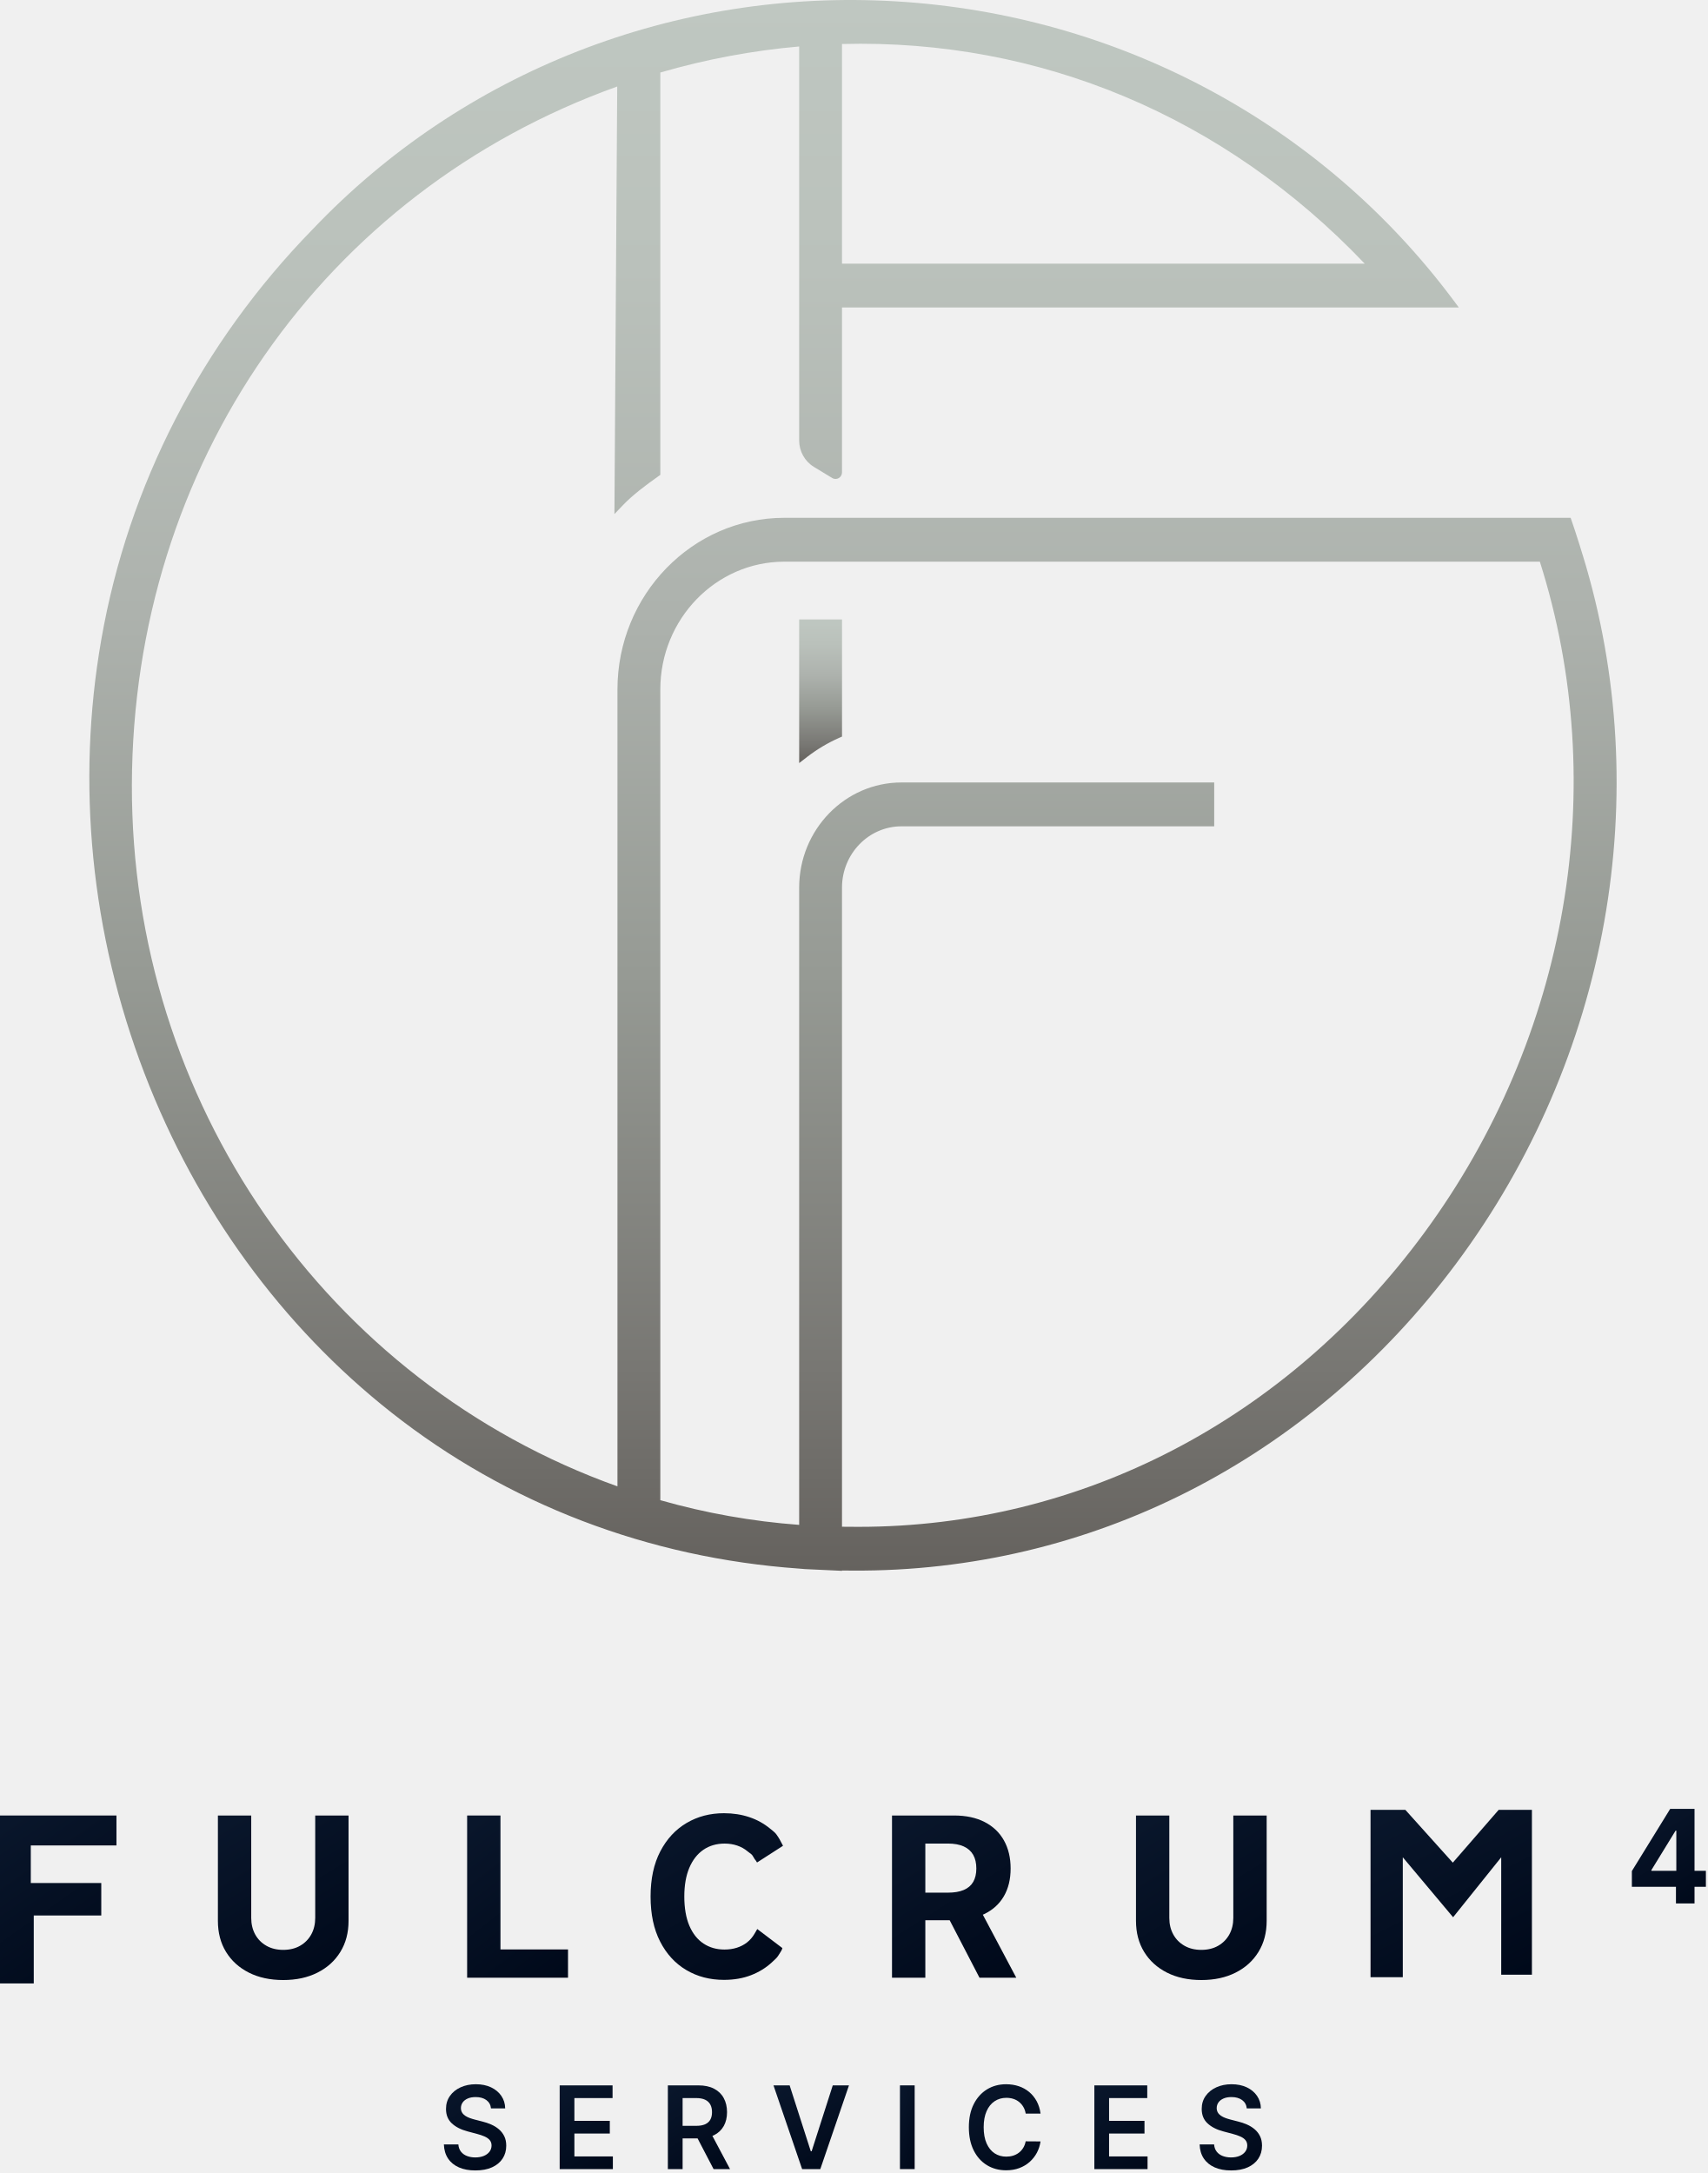
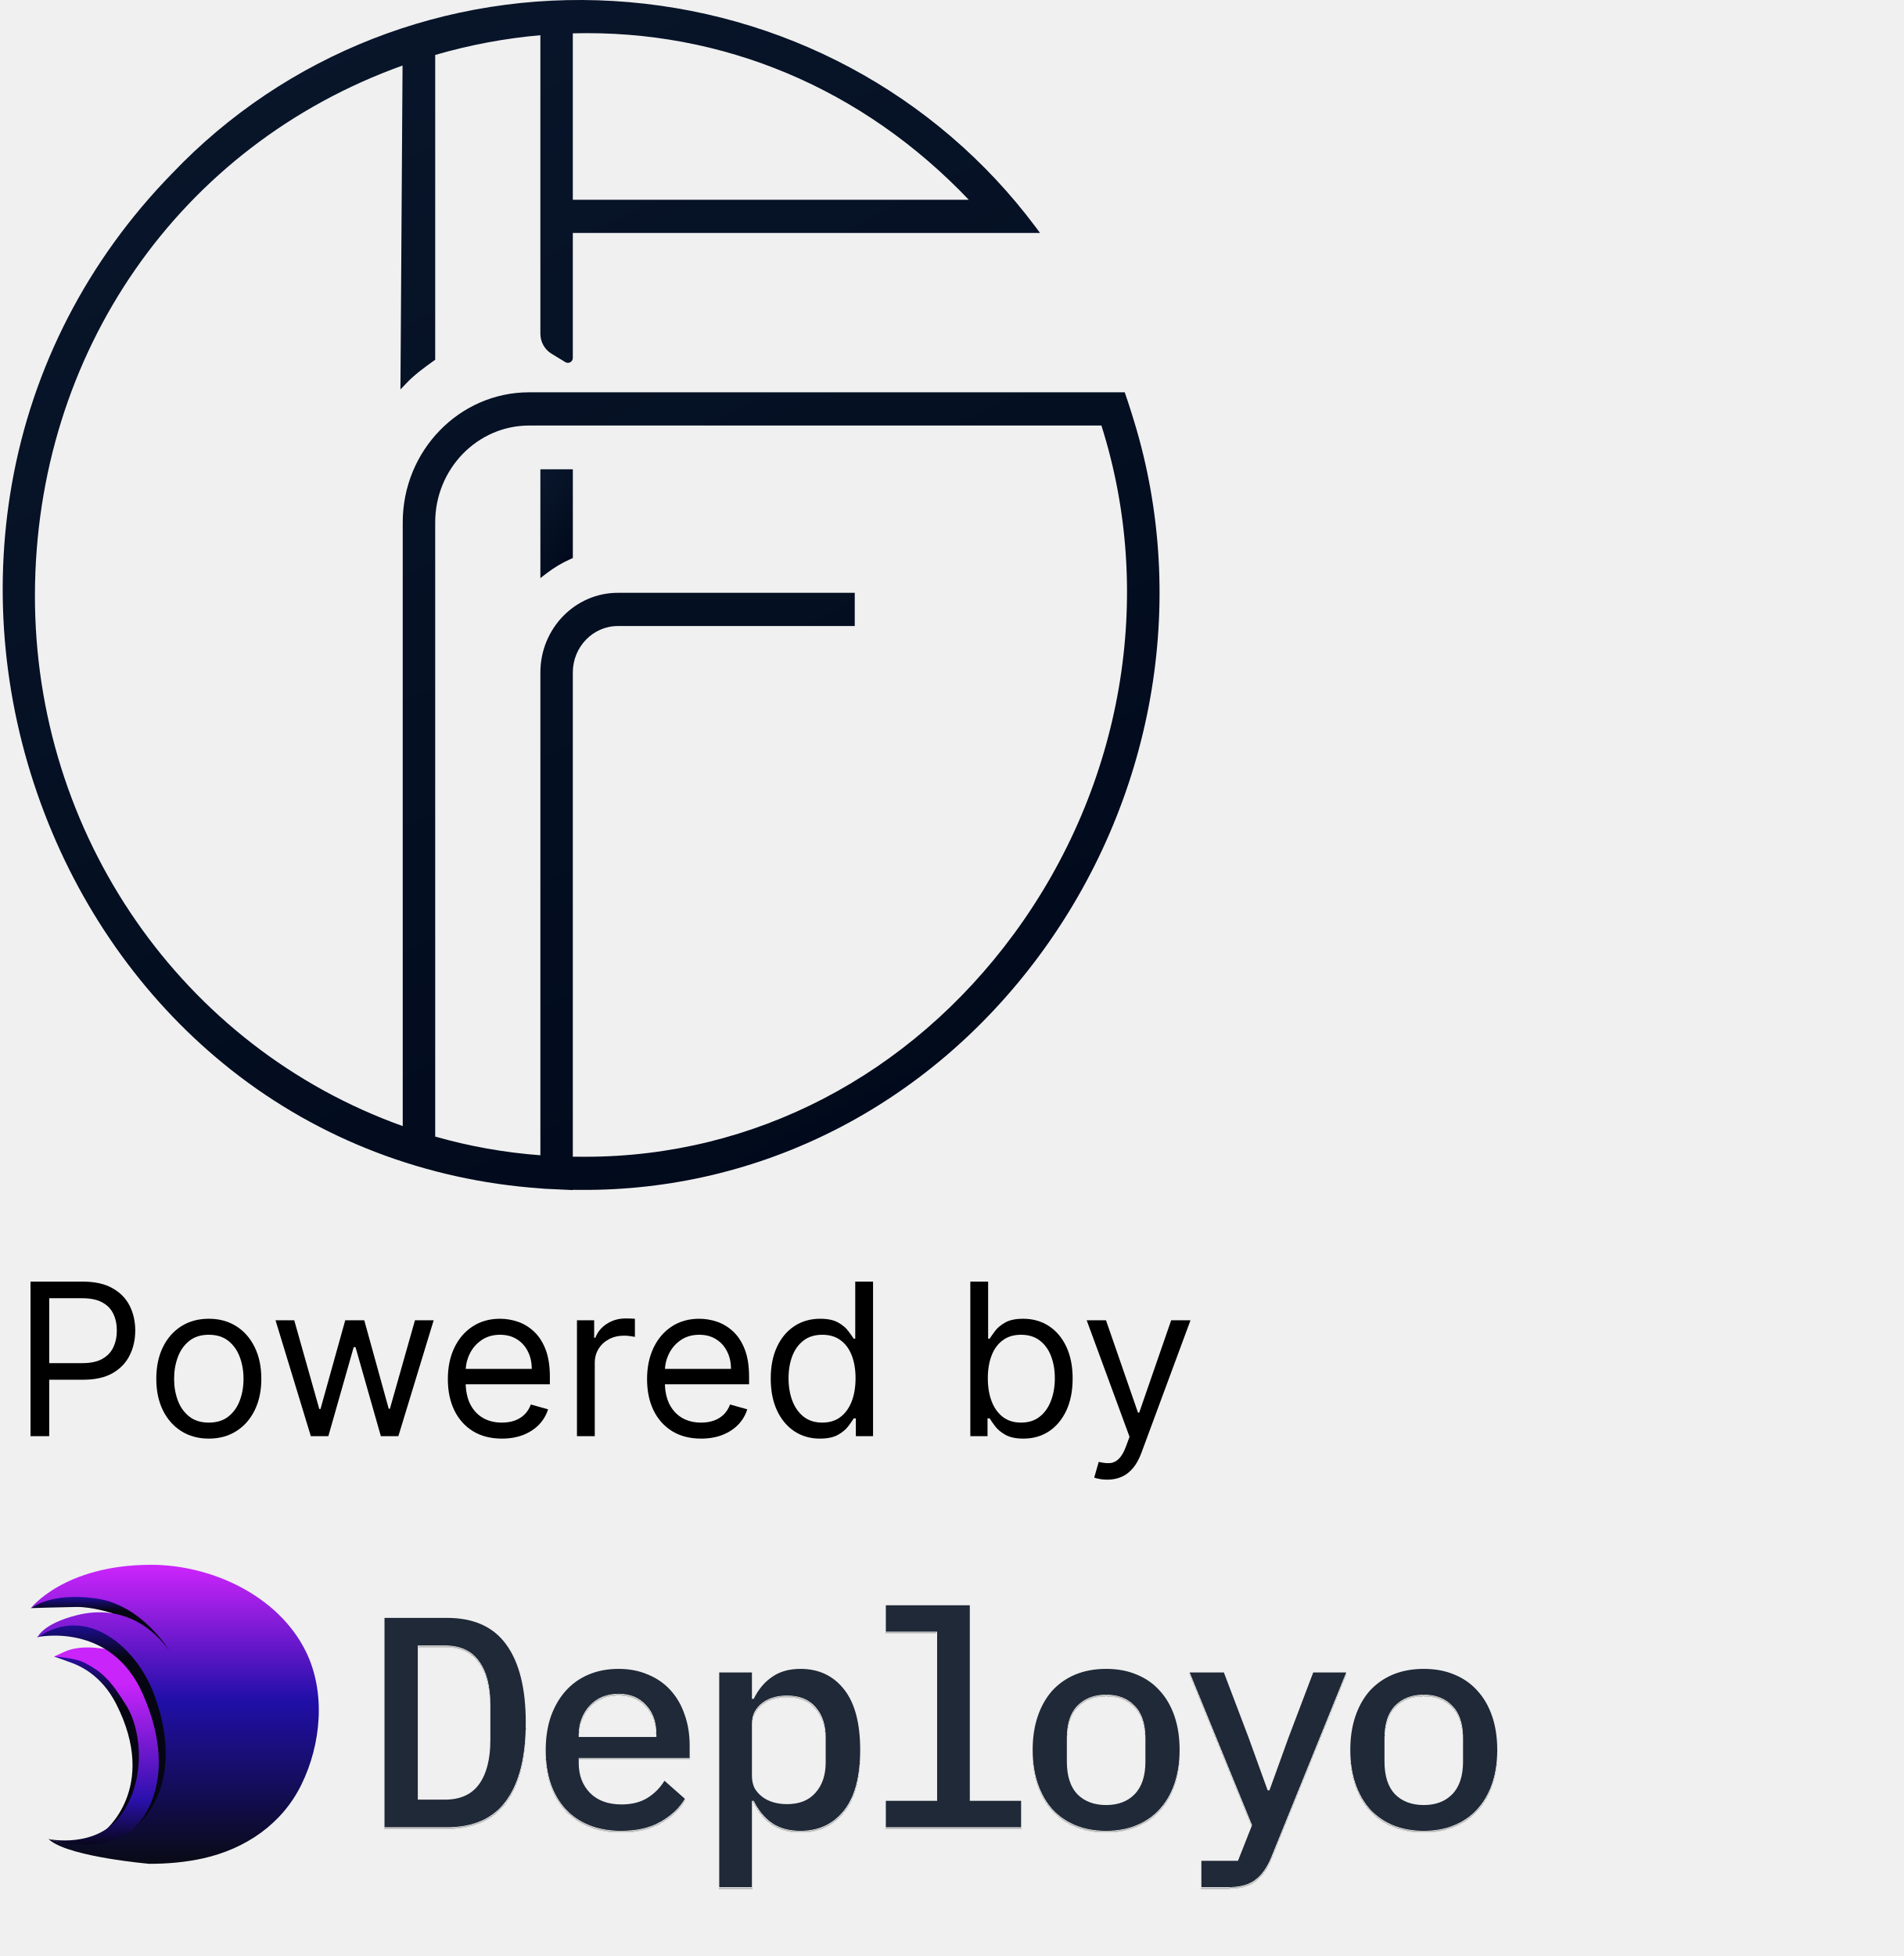
- <svg xmlns="http://www.w3.org/2000/svg" width="514" height="654" viewBox="0 0 514 654" fill="none">
-   <path d="M147.77 634.556C147.66 633.476 147.19 632.646 146.37 632.046C145.55 631.446 144.48 631.146 143.16 631.146C142.24 631.146 141.44 631.286 140.78 631.576C140.12 631.866 139.61 632.256 139.26 632.746C138.91 633.236 138.73 633.796 138.72 634.436C138.72 634.956 138.84 635.416 139.07 635.806C139.3 636.196 139.63 636.516 140.03 636.786C140.44 637.056 140.89 637.276 141.38 637.456C141.87 637.636 142.37 637.786 142.87 637.916L145.16 638.506C146.08 638.726 146.97 639.026 147.83 639.406C148.69 639.786 149.46 640.256 150.14 640.836C150.82 641.416 151.36 642.106 151.76 642.916C152.16 643.726 152.36 644.676 152.36 645.776C152.36 647.256 151.99 648.556 151.26 649.666C150.53 650.786 149.47 651.656 148.09 652.286C146.71 652.916 145.04 653.226 143.08 653.226C141.12 653.226 139.52 652.926 138.13 652.316C136.74 651.706 135.64 650.826 134.86 649.656C134.08 648.486 133.65 647.076 133.59 645.396H137.95C138.01 646.276 138.28 647.006 138.74 647.586C139.2 648.166 139.81 648.606 140.55 648.886C141.29 649.166 142.13 649.316 143.05 649.316C143.97 649.316 144.86 649.166 145.59 648.866C146.32 648.566 146.89 648.146 147.31 647.606C147.72 647.066 147.94 646.436 147.94 645.716C147.94 645.056 147.74 644.516 147.38 644.086C147.01 643.656 146.5 643.296 145.84 643.006C145.18 642.716 144.42 642.456 143.54 642.226L140.76 641.486C138.74 640.956 137.15 640.146 135.98 639.056C134.81 637.966 134.23 636.526 134.23 634.716C134.23 633.226 134.62 631.926 135.41 630.816C136.19 629.696 137.26 628.836 138.62 628.216C139.97 627.596 141.51 627.286 143.22 627.286C144.93 627.286 146.48 627.596 147.79 628.216C149.1 628.836 150.13 629.696 150.88 630.786C151.63 631.886 152.02 633.136 152.04 634.556H147.77Z" fill="url(#paint0_linear_2_60)" />
-   <path d="M168.44 652.826V627.626H184.36V631.456H172.87V638.296H183.53V642.126H172.87V649.006H184.45V652.836H168.43L168.44 652.826Z" fill="url(#paint1_linear_2_60)" />
-   <path d="M201 652.826V627.626H210.18C212.06 627.626 213.64 627.966 214.92 628.636C216.2 629.306 217.17 630.246 217.82 631.456C218.48 632.666 218.81 634.076 218.81 635.686C218.81 637.296 218.48 638.706 217.81 639.886C217.14 641.066 216.17 641.986 214.88 642.626C213.59 643.266 212 643.596 210.12 643.596H203.58V639.806H209.52C210.62 639.806 211.52 639.646 212.22 639.336C212.92 639.016 213.44 638.556 213.78 637.946C214.12 637.336 214.29 636.586 214.29 635.686C214.29 634.786 214.12 634.026 213.78 633.396C213.44 632.766 212.92 632.276 212.21 631.946C211.51 631.616 210.6 631.446 209.5 631.446H205.44V652.836H201.01L201 652.826ZM213.65 641.406L219.71 652.826H214.76L208.81 641.406H213.65Z" fill="url(#paint2_linear_2_60)" />
-   <path d="M237.65 627.626L244.02 647.466H244.27L250.63 627.626H255.51L246.88 652.826H241.41L232.79 627.626H237.65Z" fill="url(#paint3_linear_2_60)" />
-   <path d="M275.28 627.626V652.826H270.85V627.626H275.28Z" fill="url(#paint4_linear_2_60)" />
-   <path d="M313.17 636.126H308.7C308.57 635.376 308.34 634.696 307.99 634.116C307.65 633.526 307.22 633.036 306.71 632.616C306.2 632.206 305.62 631.896 304.97 631.686C304.32 631.476 303.62 631.376 302.87 631.376C301.54 631.376 300.36 631.716 299.33 632.406C298.3 633.086 297.5 634.096 296.92 635.406C296.34 636.726 296.05 638.326 296.05 640.226C296.05 642.126 296.34 643.776 296.93 645.096C297.52 646.416 298.32 647.406 299.34 648.076C300.36 648.746 301.54 649.076 302.86 649.076C303.59 649.076 304.28 648.976 304.92 648.776C305.56 648.576 306.14 648.276 306.65 647.886C307.16 647.496 307.6 647.006 307.95 646.436C308.3 645.866 308.55 645.206 308.69 644.466L313.16 644.496C312.99 645.696 312.63 646.816 312.08 647.866C311.53 648.916 310.8 649.836 309.91 650.646C309.02 651.446 307.97 652.066 306.78 652.516C305.59 652.966 304.26 653.186 302.8 653.186C300.65 653.186 298.73 652.676 297.04 651.646C295.35 650.616 294.02 649.136 293.05 647.206C292.08 645.266 291.59 642.946 291.59 640.236C291.59 637.526 292.08 635.196 293.06 633.266C294.04 631.336 295.38 629.856 297.06 628.826C298.75 627.796 300.66 627.286 302.8 627.286C304.16 627.286 305.43 627.486 306.6 627.876C307.77 628.266 308.81 628.846 309.73 629.606C310.65 630.366 311.4 631.296 312 632.386C312.59 633.486 312.98 634.726 313.17 636.136V636.126Z" fill="url(#paint5_linear_2_60)" />
-   <path d="M329.36 652.826V627.626H345.28V631.456H333.79V638.296H344.45V642.126H333.79V649.006H345.37V652.836H329.35L329.36 652.826Z" fill="url(#paint6_linear_2_60)" />
-   <path d="M375.23 634.556C375.12 633.476 374.65 632.646 373.83 632.046C373 631.446 371.94 631.146 370.62 631.146C369.7 631.146 368.9 631.286 368.24 631.576C367.58 631.866 367.07 632.256 366.72 632.746C366.37 633.236 366.19 633.796 366.18 634.436C366.18 634.956 366.3 635.416 366.53 635.806C366.76 636.196 367.09 636.516 367.49 636.786C367.9 637.056 368.35 637.276 368.84 637.456C369.33 637.636 369.83 637.786 370.33 637.916L372.62 638.506C373.54 638.726 374.43 639.026 375.29 639.406C376.15 639.786 376.92 640.256 377.6 640.836C378.28 641.406 378.82 642.106 379.22 642.916C379.62 643.726 379.82 644.676 379.82 645.776C379.82 647.256 379.45 648.556 378.72 649.666C377.99 650.786 376.93 651.656 375.55 652.286C374.17 652.916 372.5 653.226 370.54 653.226C368.58 653.226 366.98 652.926 365.59 652.316C364.2 651.706 363.1 650.826 362.31 649.656C361.52 648.486 361.1 647.076 361.04 645.396H365.4C365.46 646.276 365.73 647.006 366.19 647.586C366.65 648.166 367.26 648.606 368 648.886C368.74 649.166 369.58 649.316 370.5 649.316C371.42 649.316 372.31 649.166 373.04 648.866C373.77 648.566 374.34 648.146 374.75 647.606C375.17 647.066 375.38 646.436 375.38 645.716C375.38 645.056 375.18 644.516 374.82 644.086C374.46 643.656 373.94 643.296 373.28 643.006C372.62 642.716 371.86 642.456 370.98 642.226L368.19 641.486C366.17 640.956 364.58 640.146 363.42 639.056C362.25 637.966 361.67 636.526 361.67 634.716C361.67 633.226 362.06 631.926 362.85 630.816C363.64 629.696 364.7 628.836 366.06 628.216C367.42 627.596 368.95 627.286 370.66 627.286C372.37 627.286 373.92 627.596 375.23 628.216C376.54 628.836 377.57 629.696 378.32 630.786C379.07 631.886 379.46 633.136 379.48 634.556H375.21H375.23Z" fill="url(#paint7_linear_2_60)" />
-   <path d="M476.35 167.106L476.14 166.446C475.9 165.626 475.64 164.816 475.39 163.996L475.25 163.556C474.9 162.456 474.55 161.356 474.19 160.266L474.02 159.736C473.7 158.776 473.38 157.816 473.05 156.856L472.7 155.846H236.05C208.36 155.846 185.83 179.026 185.83 207.516V447.346C98.12 415.996 39.48 331.426 39.69 236.216C39.96 140.026 97.23 57.766 185.76 26.036L184.92 154.716L187.53 151.986C190.46 148.916 194.51 145.916 198.09 143.376L198.73 142.926V21.826C212.4 17.856 226.44 15.216 240.52 13.986V132.566C240.52 135.806 242.2 138.846 244.92 140.496L250.49 143.886C251.09 144.236 251.84 144.236 252.44 143.886C253.04 143.536 253.41 142.886 253.41 142.186V92.536H439.05L437.26 90.136C397.57 37.066 336.46 4.366 269.61 0.406C203.28 -3.544 139.3 21.486 94.09 69.016C60.65 103.266 38.66 145.916 30.51 192.366C22.87 235.846 27.36 281.056 43.5 323.116C59.14 363.866 84.83 399.136 117.8 425.126C152.73 452.666 195.13 468.886 240.52 472.096L242.32 472.246L253.41 472.766V472.666C254.45 472.676 255.49 472.696 256.53 472.696C327.92 473.156 394.2 439.476 438.3 380.226C484.18 318.586 498.41 238.916 476.35 167.096V167.106ZM253.41 13.246C312.91 11.666 368.58 35.076 410.73 79.356H253.41V13.246ZM428.67 371.006C387.27 427.336 325.32 459.526 258.45 459.526C257.82 459.526 257.17 459.526 256.53 459.516H256.51C255.48 459.516 254.44 459.516 253.41 459.496V267.156C253.41 256.976 261.44 248.696 271.3 248.696H365.43V235.496H271.3C254.33 235.496 240.52 249.696 240.52 267.156V458.936C226.36 457.886 212.31 455.386 198.73 451.506V207.516C198.73 186.306 215.47 169.046 236.05 169.046H463.44C484.92 236.706 471.95 312.116 428.67 371.006Z" fill="url(#paint8_linear_2_60)" />
-   <path d="M253.42 186.426V221.686L252.53 222.076C249.13 223.586 245.9 225.506 242.93 227.796L240.52 229.656V186.426H253.42Z" fill="url(#paint9_linear_2_60)" />
-   <path d="M94.87 546.406H104.9V578.116C104.9 581.676 104.08 584.786 102.43 587.466C100.79 590.136 98.49 592.216 95.54 593.696C92.59 595.186 89.16 595.926 85.24 595.926C81.32 595.926 77.86 595.186 74.91 593.696C71.96 592.206 69.67 590.136 68.03 587.466C66.39 584.796 65.58 581.676 65.58 578.116V546.406H75.61V577.236C75.61 579.096 76.01 580.746 76.8 582.196C77.59 583.646 78.72 584.776 80.17 585.606C81.62 586.436 83.31 586.846 85.24 586.846C87.17 586.846 88.88 586.436 90.32 585.606C91.76 584.776 92.88 583.646 93.68 582.196C94.47 580.746 94.87 579.096 94.87 577.236V546.406Z" fill="url(#paint10_linear_2_60)" />
-   <path d="M140.59 595.226V546.406H150.62V586.716H170.95V595.226H140.59Z" fill="url(#paint11_linear_2_60)" />
-   <path d="M235.63 555.536L227.84 560.546C227.25 559.526 227.36 560.016 226.79 558.956C226.22 557.896 225.86 557.926 224.97 557.176C224.08 556.426 223.05 555.856 221.88 555.456C220.71 555.056 219.45 554.856 218.1 554.856C215.65 554.856 213.51 555.476 211.69 556.726C209.87 557.976 208.46 559.786 207.45 562.166C206.45 564.546 205.95 567.426 205.95 570.806C205.95 574.186 206.46 577.216 207.47 579.576C208.48 581.936 209.9 583.736 211.72 584.936C213.54 586.146 215.65 586.746 218.04 586.746C219.38 586.746 220.63 586.566 221.78 586.196C222.93 585.826 223.95 585.296 224.85 584.586C225.75 583.876 226.49 583.016 227.08 581.996C227.67 580.976 227.22 581.776 227.91 580.576L235.47 586.306C235.32 586.926 234.92 587.486 234.92 587.486C233.76 589.326 234.06 588.966 232.31 590.596C230.56 592.226 228.47 593.516 226.06 594.456C223.65 595.396 220.92 595.876 217.88 595.876C213.65 595.876 209.87 594.886 206.55 592.916C203.22 590.946 200.6 588.096 198.68 584.356C196.76 580.626 195.8 576.096 195.8 570.796C195.8 565.496 196.77 560.946 198.72 557.206C200.67 553.466 203.3 550.626 206.64 548.656C209.98 546.686 213.72 545.716 217.89 545.716C220.64 545.716 223.19 546.116 225.54 546.906C227.89 547.696 229.97 548.866 231.8 550.376C233.04 551.396 233.38 551.566 234.12 552.756C234.61 553.546 234.44 553.156 235.66 555.516L235.63 555.536Z" fill="url(#paint12_linear_2_60)" />
-   <path d="M268.46 595.226V546.406H287.17C290.75 546.406 293.81 547.066 296.35 548.376C298.89 549.686 300.83 551.536 302.16 553.926C303.49 556.316 304.16 559.126 304.16 562.356C304.16 565.586 303.48 568.386 302.12 570.716C300.76 573.046 298.8 574.826 296.23 576.066C293.66 577.306 290.55 577.926 286.91 577.926H274.38V569.626H285.29C287.2 569.626 288.79 569.356 290.06 568.816C291.33 568.276 292.27 567.466 292.9 566.386C293.52 565.306 293.84 563.966 293.84 562.356C293.84 560.746 293.53 559.366 292.9 558.256C292.27 557.146 291.32 556.296 290.05 555.716C288.78 555.136 287.17 554.846 285.25 554.846H278.49V595.226H268.46ZM294.07 573.006L305.86 595.226H294.79L283.26 573.006H294.07Z" fill="url(#paint13_linear_2_60)" />
-   <path d="M371.19 546.406H381.22V578.116C381.22 581.676 380.4 584.786 378.75 587.466C377.11 590.136 374.81 592.216 371.86 593.696C368.91 595.186 365.48 595.926 361.56 595.926C357.64 595.926 354.18 595.186 351.23 593.696C348.28 592.206 345.99 590.136 344.35 587.466C342.71 584.796 341.89 581.676 341.89 578.116V546.406H351.92V577.236C351.92 579.096 352.32 580.746 353.11 582.196C353.9 583.646 355.03 584.776 356.48 585.606C357.93 586.436 359.62 586.846 361.55 586.846C363.48 586.846 365.19 586.436 366.63 585.606C368.07 584.776 369.19 583.646 369.99 582.196C370.78 580.746 371.18 579.096 371.18 577.236V546.406H371.19Z" fill="url(#paint14_linear_2_60)" />
-   <path d="M491.13 567.866V563.126L502.67 544.406H506.64V550.966H504.29L497.01 562.826V563.046H513.41V567.866H491.12H491.13ZM504.4 572.876V566.426L504.51 564.326V544.406H509.99V572.866H504.4V572.876Z" fill="url(#paint15_linear_2_60)" />
-   <path d="M422.19 595.076V558.976L437.33 577.026L451.81 558.976V594.316H461.05V544.696H451.05L437.24 560.596L422.95 544.696H412.48V595.076H422.19Z" fill="url(#paint16_linear_2_60)" />
-   <path d="M10.16 596.946V576.496H30.48V566.726H9.27V555.416H35.05V546.406H0V596.946H10.16Z" fill="url(#paint17_linear_2_60)" />
+ <svg xmlns="http://www.w3.org/2000/svg" width="624" height="641" viewBox="0 0 624 641" fill="none">
+   <path d="M371.663 137.851L371.49 137.307C371.292 136.63 371.078 135.962 370.871 135.286L370.756 134.923C370.467 134.015 370.179 133.108 369.882 132.209L369.741 131.771C369.477 130.979 369.213 130.188 368.941 129.396L368.652 128.562H173.432C150.59 128.562 132.004 147.684 132.004 171.187V369.03C59.649 343.169 11.275 273.404 11.448 194.862C11.671 115.512 58.915 47.653 131.946 21.478L131.253 127.63L133.406 125.378C135.823 122.846 139.164 120.371 142.118 118.276L142.646 117.904V18.005C153.922 14.73 165.505 12.552 177.12 11.537V109.358C177.12 112.031 178.505 114.539 180.749 115.9L185.344 118.696C185.839 118.985 186.458 118.985 186.953 118.696C187.448 118.408 187.753 117.871 187.753 117.294V76.336H340.893L339.417 74.356C306.675 30.577 256.264 3.602 201.117 0.335C146.399 -2.924 93.62 17.724 56.325 56.934C28.739 85.188 10.599 120.371 3.876 158.689C-2.427 194.557 1.277 231.852 14.591 266.549C27.493 300.165 48.686 329.26 75.884 350.7C104.699 373.419 139.676 386.799 177.12 389.447L178.604 389.571L187.753 390V389.918C188.611 389.926 189.469 389.942 190.327 389.942C249.219 390.322 303.895 362.538 340.275 313.661C378.123 262.812 389.861 197.09 371.663 137.843V137.851ZM187.753 10.927C236.836 9.624 282.76 28.935 317.531 65.463H187.753V10.927ZM332.331 306.055C298.178 352.523 247.074 379.078 191.911 379.078C191.391 379.078 190.855 379.078 190.327 379.07H190.31C189.461 379.07 188.603 379.07 187.753 379.053V220.386C187.753 211.988 194.377 205.157 202.511 205.157H280.162V194.268H202.511C188.512 194.268 177.12 205.982 177.12 220.386V378.591C165.439 377.725 153.848 375.663 142.646 372.462V171.187C142.646 153.69 156.455 139.452 173.432 139.452H361.014C378.733 195.266 368.034 257.475 332.331 306.055Z" fill="url(#paint0_linear_28_23)" />
+   <path d="M187.761 153.789V182.876L187.027 183.198C184.222 184.443 181.558 186.027 179.108 187.916L177.12 189.451V153.789H187.761Z" fill="url(#paint1_linear_28_23)" />
+   <path d="M362.909 484.9C361.92 484.9 361.038 484.817 360.263 484.652C359.488 484.504 358.952 484.355 358.655 484.207L360.139 479.063C361.557 479.425 362.811 479.557 363.899 479.458C364.987 479.359 365.952 478.873 366.793 477.999C367.65 477.142 368.433 475.748 369.142 473.819L370.23 470.851L356.182 432.663H362.514L373.001 462.937H373.396L383.883 432.663H390.215L374.089 476.193C373.363 478.156 372.465 479.78 371.393 481.066C370.321 482.368 369.076 483.333 367.658 483.96C366.257 484.586 364.674 484.9 362.909 484.9Z" fill="black" />
+   <path d="M318.044 470.653V420H323.881V438.698H324.375C324.804 438.039 325.398 437.198 326.156 436.175C326.931 435.137 328.036 434.213 329.47 433.405C330.921 432.581 332.884 432.169 335.357 432.169C338.556 432.169 341.375 432.968 343.816 434.568C346.256 436.167 348.16 438.434 349.529 441.369C350.898 444.304 351.582 447.767 351.582 451.757C351.582 455.78 350.898 459.268 349.529 462.219C348.16 465.154 346.264 467.43 343.84 469.046C341.417 470.645 338.622 471.445 335.456 471.445C333.016 471.445 331.062 471.041 329.594 470.233C328.127 469.408 326.997 468.477 326.206 467.438C325.414 466.383 324.804 465.509 324.375 464.816H323.683V470.653H318.044ZM323.782 451.658C323.782 454.527 324.202 457.058 325.043 459.251C325.884 461.428 327.113 463.134 328.728 464.371C330.344 465.591 332.323 466.201 334.664 466.201C337.105 466.201 339.141 465.558 340.773 464.272C342.422 462.97 343.659 461.222 344.483 459.029C345.324 456.819 345.745 454.362 345.745 451.658C345.745 448.987 345.333 446.58 344.508 444.436C343.7 442.276 342.472 440.57 340.823 439.317C339.191 438.047 337.138 437.412 334.664 437.412C332.29 437.412 330.295 438.014 328.679 439.218C327.063 440.405 325.843 442.07 325.019 444.214C324.194 446.341 323.782 448.822 323.782 451.658Z" fill="black" />
+   <path d="M268.751 471.445C265.585 471.445 262.79 470.645 260.366 469.046C257.943 467.43 256.046 465.154 254.678 462.219C253.309 459.268 252.625 455.78 252.625 451.757C252.625 447.767 253.309 444.304 254.678 441.369C256.046 438.434 257.951 436.167 260.391 434.568C262.832 432.968 265.651 432.169 268.85 432.169C271.323 432.169 273.277 432.581 274.712 433.405C276.163 434.213 277.267 435.137 278.026 436.175C278.801 437.198 279.403 438.039 279.831 438.698H280.326V420H286.163V470.653H280.524V464.816H279.831C279.403 465.509 278.793 466.383 278.001 467.438C277.21 468.477 276.08 469.408 274.613 470.233C273.145 471.041 271.191 471.445 268.751 471.445ZM269.542 466.201C271.884 466.201 273.862 465.591 275.478 464.371C277.094 463.134 278.323 461.428 279.164 459.251C280.004 457.058 280.425 454.527 280.425 451.658C280.425 448.822 280.013 446.341 279.188 444.214C278.364 442.07 277.144 440.405 275.528 439.218C273.912 438.014 271.917 437.412 269.542 437.412C267.069 437.412 265.008 438.047 263.359 439.317C261.727 440.57 260.498 442.276 259.674 444.436C258.866 446.58 258.462 448.987 258.462 451.658C258.462 454.362 258.874 456.819 259.699 459.029C260.54 461.222 261.776 462.97 263.409 464.272C265.057 465.558 267.102 466.201 269.542 466.201Z" fill="black" />
+   <path d="M229.796 471.445C226.136 471.445 222.978 470.637 220.324 469.021C217.685 467.388 215.649 465.113 214.215 462.195C212.797 459.26 212.088 455.846 212.088 451.955C212.088 448.064 212.797 444.634 214.215 441.666C215.649 438.682 217.644 436.357 220.2 434.691C222.772 433.01 225.773 432.169 229.203 432.169C231.181 432.169 233.135 432.498 235.065 433.158C236.994 433.818 238.75 434.889 240.333 436.373C241.916 437.841 243.177 439.786 244.117 442.21C245.057 444.634 245.527 447.619 245.527 451.164V453.637H216.243V448.591H239.591C239.591 446.448 239.162 444.535 238.305 442.853C237.464 441.171 236.26 439.844 234.694 438.871C233.144 437.898 231.313 437.412 229.203 437.412C226.878 437.412 224.866 437.989 223.168 439.143C221.486 440.281 220.192 441.765 219.285 443.595C218.378 445.426 217.925 447.388 217.925 449.482V452.845C217.925 455.714 218.419 458.147 219.409 460.142C220.414 462.12 221.808 463.629 223.588 464.668C225.369 465.69 227.438 466.201 229.796 466.201C231.33 466.201 232.715 465.987 233.952 465.558C235.205 465.113 236.285 464.454 237.192 463.58C238.098 462.689 238.799 461.584 239.294 460.265L244.933 461.848C244.339 463.761 243.342 465.443 241.94 466.894C240.539 468.328 238.807 469.45 236.746 470.258C234.685 471.049 232.369 471.445 229.796 471.445Z" fill="black" />
+   <path d="M189.111 470.653V432.663H194.75V438.401H195.145C195.838 436.522 197.091 434.996 198.905 433.826C200.719 432.655 202.763 432.07 205.039 432.07C205.467 432.07 206.003 432.078 206.646 432.094C207.289 432.111 207.776 432.136 208.106 432.169V438.105C207.908 438.055 207.454 437.981 206.745 437.882C206.053 437.767 205.319 437.709 204.544 437.709C202.697 437.709 201.048 438.096 199.597 438.871C198.163 439.63 197.025 440.685 196.184 442.037C195.36 443.373 194.948 444.898 194.948 446.613V470.653H189.111Z" fill="black" />
+   <path d="M164.501 471.445C160.841 471.445 157.683 470.637 155.028 469.021C152.39 467.388 150.354 465.113 148.919 462.195C147.501 459.26 146.792 455.846 146.792 451.955C146.792 448.064 147.501 444.634 148.919 441.666C150.354 438.682 152.349 436.357 154.905 434.691C157.477 433.01 160.478 432.169 163.908 432.169C165.886 432.169 167.84 432.498 169.769 433.158C171.698 433.818 173.454 434.889 175.037 436.373C176.62 437.841 177.882 439.786 178.822 442.21C179.761 444.634 180.231 447.619 180.231 451.164V453.637H150.947V448.591H174.295C174.295 446.448 173.867 444.535 173.009 442.853C172.168 441.171 170.965 439.844 169.398 438.871C167.848 437.898 166.018 437.412 163.908 437.412C161.583 437.412 159.571 437.989 157.873 439.143C156.191 440.281 154.896 441.765 153.99 443.595C153.083 445.426 152.629 447.388 152.629 449.482V452.845C152.629 455.714 153.124 458.147 154.113 460.142C155.119 462.12 156.512 463.629 158.293 464.668C160.074 465.69 162.143 466.201 164.501 466.201C166.035 466.201 167.42 465.987 168.656 465.558C169.909 465.113 170.989 464.454 171.896 463.58C172.803 462.689 173.504 461.584 173.999 460.265L179.638 461.848C179.044 463.761 178.047 465.443 176.645 466.894C175.243 468.328 173.512 469.45 171.451 470.258C169.39 471.049 167.073 471.445 164.501 471.445Z" fill="black" />
+   <path d="M101.883 470.653L90.308 432.663H96.442L104.653 461.749H105.049L113.161 432.663H119.394L127.408 461.65H127.803L136.015 432.663H142.149L130.573 470.653H124.835L116.525 441.468H115.932L107.621 470.653H101.883Z" fill="black" />
+   <path d="M68.444 471.445C65.014 471.445 62.005 470.629 59.417 468.996C56.844 467.364 54.833 465.08 53.382 462.145C51.947 459.21 51.23 455.78 51.23 451.856C51.23 447.899 51.947 444.444 53.382 441.493C54.833 438.542 56.844 436.25 59.417 434.617C62.005 432.985 65.014 432.169 68.444 432.169C71.874 432.169 74.875 432.985 77.447 434.617C80.036 436.25 82.047 438.542 83.482 441.493C84.933 444.444 85.658 447.899 85.658 451.856C85.658 455.78 84.933 459.21 83.482 462.145C82.047 465.08 80.036 467.364 77.447 468.996C74.875 470.629 71.874 471.445 68.444 471.445ZM68.444 466.201C71.049 466.201 73.193 465.534 74.875 464.198C76.557 462.862 77.802 461.106 78.609 458.93C79.417 456.753 79.821 454.395 79.821 451.856C79.821 449.317 79.417 446.951 78.609 444.758C77.802 442.565 76.557 440.792 74.875 439.44C73.193 438.088 71.049 437.412 68.444 437.412C65.839 437.412 63.695 438.088 62.014 439.44C60.332 440.792 59.087 442.565 58.279 444.758C57.471 446.951 57.067 449.317 57.067 451.856C57.067 454.395 57.471 456.753 58.279 458.93C59.087 461.106 60.332 462.862 62.014 464.198C63.695 465.534 65.839 466.201 68.444 466.201Z" fill="black" />
+   <path d="M10 470.653V420H27.115C31.089 420 34.337 420.717 36.86 422.152C39.399 423.57 41.279 425.491 42.499 427.915C43.719 430.338 44.33 433.043 44.33 436.027C44.33 439.011 43.719 441.724 42.499 444.164C41.295 446.605 39.432 448.55 36.91 450.001C34.387 451.436 31.155 452.153 27.214 452.153H14.947V446.712H27.016C29.737 446.712 31.922 446.242 33.571 445.302C35.219 444.362 36.415 443.092 37.157 441.493C37.915 439.877 38.295 438.055 38.295 436.027C38.295 433.999 37.915 432.185 37.157 430.586C36.415 428.986 35.211 427.733 33.546 426.826C31.881 425.903 29.671 425.441 26.917 425.441H16.134V470.653H10Z" fill="black" />
+   <g clip-path="url(#clip0_28_23)">
+     <path d="M17.78 542.886L22.989 541.754L34.539 543.566L46.769 559.419L50.166 581.274L44.844 598.26L39.409 600.865L46.316 584.446L40.8 596.59L33.973 600.275C33.973 600.275 52.199 586.173 38.078 558.386C33.173 548.735 25.82 545.831 23.782 545.038C21.743 544.246 17.78 542.887 17.78 542.887V542.886Z" fill="url(#paint2_linear_28_23)" />
+     <path d="M17.877 542.775C19.215 542.23 20.88 541.333 22.104 540.903C27.951 538.852 34.459 540.35 40.385 541.414L54.766 557.72L59.409 590.672L45.594 603.694L31.213 605.62L23.399 604.714L15.812 602.676C15.812 602.676 31.363 605.959 39.517 594.976C47.67 583.992 46.726 567.573 41.404 558.929C36.083 550.285 33.365 547.944 27.929 545.001C24.633 543.215 17.686 542.874 17.679 542.874L17.877 542.775Z" fill="url(#paint3_linear_28_23)" />
+     <path d="M12.19 536.507C12.19 536.507 17.173 532.959 17.399 532.959C17.625 532.959 25.023 530.619 25.023 530.619L35.667 532.732L45.632 539.602L56.05 553.265L58.494 567.835L60.73 588.058L43.474 599.628C43.474 599.628 60.255 585.946 46.878 555.294C36.351 531.176 12.19 536.507 12.19 536.507Z" fill="url(#paint4_linear_28_23)" />
+     <path d="M10.15 526.995L17.624 521.937L48.35 523.522L61.938 534.77L57.114 544.261L40.045 530.467L36.724 528.655C36.724 528.655 30.382 526.542 24.947 526.617C19.511 526.692 10.15 526.995 10.15 526.995Z" fill="url(#paint5_linear_28_23)" />
+     <path d="M10 527.146C10 527.146 20.87 512.803 49.558 512.803C69.291 512.803 91.177 522.858 100.222 541.148C106.863 554.578 105.291 571.614 98.766 584.887C92.428 597.782 80.474 605.882 66.633 608.986C60.839 610.285 54.885 610.792 48.953 610.792C48.953 610.792 23.509 608.607 16.548 603.215C16.306 603.027 16.085 602.834 15.889 602.638C15.889 602.638 34.308 608.979 45.179 598.109C56.051 587.239 56.352 571.234 50.615 555.532C44.877 539.829 28.419 525.485 12.265 536.658C12.265 536.658 13.775 532.129 25.4 529.259C29.019 528.367 32.565 528.147 35.96 528.581C43.471 529.543 50.246 533.709 55.445 540.885C55.445 540.885 46.641 525.947 31.439 523.824C16.237 521.701 10 527.146 10 527.146Z" fill="url(#paint6_linear_28_23)" />
+   </g>
+   <g filter="url(#filter0_d_28_23)">
+     <path d="M126.031 530.196H146.476C155.256 530.196 161.743 533.112 165.937 538.944C170.196 544.776 172.326 553.294 172.326 564.499C172.326 575.705 170.196 584.223 165.937 590.055C161.743 595.887 155.256 598.803 146.476 598.803H126.031V530.196ZM145.788 589.76C150.833 589.76 154.568 588.089 156.993 584.747C159.483 581.34 160.728 576.491 160.728 570.2V558.799C160.728 552.508 159.483 547.692 156.993 544.35C154.568 540.943 150.833 539.239 145.788 539.239H136.942V589.76H145.788ZM203.544 599.982C199.678 599.982 196.205 599.36 193.125 598.115C190.045 596.87 187.457 595.1 185.36 592.807C183.263 590.514 181.658 587.761 180.544 584.551C179.43 581.274 178.873 577.605 178.873 573.542C178.873 569.48 179.43 565.81 180.544 562.534C181.723 559.257 183.329 556.472 185.36 554.179C187.457 551.82 189.98 550.018 192.929 548.773C195.877 547.528 199.154 546.906 202.758 546.906C206.296 546.906 209.507 547.528 212.39 548.773C215.273 549.953 217.73 551.656 219.762 553.884C221.793 556.112 223.333 558.766 224.381 561.846C225.495 564.925 226.052 568.333 226.052 572.068V576.098H189.685V577.769C189.685 581.766 190.93 585.042 193.42 587.598C195.91 590.088 199.35 591.333 203.74 591.333C207.017 591.333 209.802 590.645 212.095 589.269C214.454 587.827 216.354 585.927 217.796 583.568L224.48 589.465C222.776 592.414 220.155 594.904 216.616 596.935C213.144 598.967 208.786 599.982 203.544 599.982ZM202.758 555.064C200.857 555.064 199.088 555.391 197.45 556.047C195.877 556.702 194.501 557.652 193.322 558.897C192.208 560.076 191.323 561.485 190.668 563.123C190.013 564.762 189.685 566.564 189.685 568.529V569.217H215.142V568.235C215.142 564.237 213.995 561.059 211.702 558.7C209.474 556.276 206.493 555.064 202.758 555.064ZM235.745 548.085H246.458V556.735H247.048C248.555 553.655 250.554 551.263 253.044 549.559C255.534 547.79 258.646 546.906 262.381 546.906C268.344 546.906 273.095 549.133 276.633 553.589C280.172 558.045 281.941 564.663 281.941 573.444C281.941 582.224 280.172 588.843 276.633 593.298C273.095 597.754 268.344 599.982 262.381 599.982C258.646 599.982 255.534 599.13 253.044 597.427C250.554 595.657 248.555 593.233 247.048 590.153H246.458V618.461H235.745V548.085ZM257.958 591.234C262.021 591.234 265.133 589.989 267.296 587.499C269.524 585.009 270.638 581.7 270.638 577.572V569.316C270.638 565.188 269.524 561.878 267.296 559.388C265.133 556.898 262.021 555.653 257.958 555.653C256.386 555.653 254.911 555.85 253.535 556.243C252.159 556.636 250.947 557.226 249.898 558.012C248.85 558.799 247.998 559.782 247.343 560.961C246.753 562.075 246.458 563.418 246.458 564.991V581.897C246.458 583.469 246.753 584.846 247.343 586.025C247.998 587.139 248.85 588.089 249.898 588.875C250.947 589.662 252.159 590.251 253.535 590.645C254.911 591.038 256.386 591.234 257.958 591.234ZM290.356 590.153H307.163V534.718H290.356V526.068H317.877V590.153H334.684V598.803H290.356V590.153ZM362.56 599.982C358.825 599.982 355.451 599.36 352.437 598.115C349.488 596.87 346.965 595.1 344.868 592.807C342.837 590.514 341.264 587.729 340.15 584.452C339.036 581.176 338.479 577.507 338.479 573.444C338.479 569.381 339.036 565.712 340.15 562.435C341.264 559.159 342.837 556.374 344.868 554.081C346.965 551.787 349.488 550.018 352.437 548.773C355.451 547.528 358.825 546.906 362.56 546.906C366.295 546.906 369.637 547.528 372.586 548.773C375.6 550.018 378.123 551.787 380.154 554.081C382.251 556.374 383.857 559.159 384.971 562.435C386.085 565.712 386.641 569.381 386.641 573.444C386.641 577.507 386.085 581.176 384.971 584.452C383.857 587.729 382.251 590.514 380.154 592.807C378.123 595.1 375.6 596.87 372.586 598.115C369.637 599.36 366.295 599.982 362.56 599.982ZM362.56 591.529C366.492 591.529 369.605 590.35 371.898 587.991C374.257 585.566 375.436 581.995 375.436 577.277V569.611C375.436 564.893 374.257 561.354 371.898 558.995C369.605 556.571 366.492 555.358 362.56 555.358C358.629 555.358 355.484 556.571 353.125 558.995C350.831 561.354 349.684 564.893 349.684 569.611V577.277C349.684 581.995 350.831 585.566 353.125 587.991C355.484 590.35 358.629 591.529 362.56 591.529ZM430.44 548.085H441.252L416.68 608.632C415.369 611.908 413.633 614.365 411.47 616.004C409.374 617.642 406.327 618.461 402.33 618.461H393.778V609.811H405.77L410.389 598.115L389.945 548.085H401.15L409.21 569.316L415.5 586.713H416.09L422.381 569.316L430.44 548.085ZM466.671 599.982C462.936 599.982 459.562 599.36 456.547 598.115C453.599 596.87 451.076 595.1 448.979 592.807C446.948 590.514 445.375 587.729 444.261 584.452C443.147 581.176 442.59 577.507 442.59 573.444C442.59 569.381 443.147 565.712 444.261 562.435C445.375 559.159 446.948 556.374 448.979 554.081C451.076 551.787 453.599 550.018 456.547 548.773C459.562 547.528 462.936 546.906 466.671 546.906C470.406 546.906 473.748 547.528 476.697 548.773C479.711 550.018 482.234 551.787 484.265 554.081C486.362 556.374 487.967 559.159 489.081 562.435C490.195 565.712 490.752 569.381 490.752 573.444C490.752 577.507 490.195 581.176 489.081 584.452C487.967 587.729 486.362 590.514 484.265 592.807C482.234 595.1 479.711 596.87 476.697 598.115C473.748 599.36 470.406 599.982 466.671 599.982ZM466.671 591.529C470.603 591.529 473.715 590.35 476.009 587.991C478.368 585.566 479.547 581.995 479.547 577.277V569.611C479.547 564.893 478.368 561.354 476.009 558.995C473.715 556.571 470.603 555.358 466.671 555.358C462.74 555.358 459.594 556.571 457.235 558.995C454.942 561.354 453.795 564.893 453.795 569.611V577.277C453.795 581.995 454.942 585.566 457.235 587.991C459.594 590.35 462.74 591.529 466.671 591.529Z" fill="#1F2937" />
+   </g>
  <defs>
-     <linearGradient id="paint0_linear_2_60" x1="133.85" y1="627.56" x2="151.515" y2="653.739" gradientUnits="userSpaceOnUse">
+     <filter id="filter0_d_28_23" x="125.635" y="526.068" width="365.513" height="93.185" filterUnits="userSpaceOnUse" color-interpolation-filters="sRGB">
+       <feFlood flood-opacity="0" result="BackgroundImageFix" />
+       <feColorMatrix in="SourceAlpha" type="matrix" values="0 0 0 0 0 0 0 0 0 0 0 0 0 0 0 0 0 0 127 0" result="hardAlpha" />
+       <feOffset dy="0.396" />
+       <feGaussianBlur stdDeviation="0.198" />
+       <feComposite in2="hardAlpha" operator="out" />
+       <feColorMatrix type="matrix" values="0 0 0 0 0 0 0 0 0 0 0 0 0 0 0 0 0 0 0.25 0" />
+       <feBlend mode="normal" in2="BackgroundImageFix" result="effect1_dropShadow_28_23" />
+       <feBlend mode="normal" in="SourceGraphic" in2="effect1_dropShadow_28_23" result="shape" />
+     </filter>
+     <linearGradient id="paint0_linear_28_23" x1="6.142" y1="4.118" x2="235.852" y2="461.564" gradientUnits="userSpaceOnUse">
      <stop offset="0.04" stop-color="#09162B" />
      <stop offset="0.97" stop-color="#00091A" />
    </linearGradient>
-     <linearGradient id="paint1_linear_2_60" x1="168.652" y1="627.892" x2="186.54" y2="651.174" gradientUnits="userSpaceOnUse">
+     <linearGradient id="paint1_linear_28_23" x1="177.267" y1="154.165" x2="200.573" y2="168.41" gradientUnits="userSpaceOnUse">
      <stop offset="0.04" stop-color="#09162B" />
      <stop offset="0.97" stop-color="#00091A" />
    </linearGradient>
-     <linearGradient id="paint2_linear_2_60" x1="201.259" y1="627.892" x2="218.26" y2="653.734" gradientUnits="userSpaceOnUse">
-       <stop offset="0.04" stop-color="#09162B" />
-       <stop offset="0.97" stop-color="#00091A" />
+     <linearGradient id="paint2_linear_28_23" x1="33.973" y1="600.864" x2="33.973" y2="541.754" gradientUnits="userSpaceOnUse">
+       <stop offset="0.73" stop-color="#050612" />
+       <stop offset="1" stop-color="#2A10AC" />
    </linearGradient>
-     <linearGradient id="paint3_linear_2_60" x1="233.105" y1="627.892" x2="248.603" y2="656.511" gradientUnits="userSpaceOnUse">
-       <stop offset="0.04" stop-color="#09162B" />
-       <stop offset="0.97" stop-color="#00091A" />
+     <linearGradient id="paint3_linear_28_23" x1="37.611" y1="605.62" x2="37.611" y2="539.882" gradientUnits="userSpaceOnUse">
+       <stop stop-color="#050612" />
+       <stop offset="0.24" stop-color="#2A10AC" />
+       <stop offset="0.82" stop-color="#C924FA" />
    </linearGradient>
-     <linearGradient id="paint4_linear_2_60" x1="270.912" y1="627.892" x2="282.708" y2="632.14" gradientUnits="userSpaceOnUse">
-       <stop offset="0.04" stop-color="#09162B" />
-       <stop offset="0.97" stop-color="#00091A" />
+     <linearGradient id="paint4_linear_28_23" x1="36.46" y1="597.777" x2="36.46" y2="528.768" gradientUnits="userSpaceOnUse">
+       <stop offset="0.79" stop-color="#050612" />
+       <stop offset="0.97" stop-color="#210FA8" />
+       <stop offset="1" stop-color="#050612" />
    </linearGradient>
-     <linearGradient id="paint5_linear_2_60" x1="291.889" y1="627.559" x2="308.482" y2="655.876" gradientUnits="userSpaceOnUse">
-       <stop offset="0.04" stop-color="#09162B" />
-       <stop offset="0.97" stop-color="#00091A" />
+     <linearGradient id="paint5_linear_28_23" x1="36.045" y1="540.659" x2="36.045" y2="521.937" gradientUnits="userSpaceOnUse">
+       <stop offset="0.69" stop-color="#050612" />
+       <stop offset="0.96" stop-color="#210FA8" />
+       <stop offset="1" stop-color="#050612" />
    </linearGradient>
-     <linearGradient id="paint6_linear_2_60" x1="329.572" y1="627.892" x2="347.46" y2="651.174" gradientUnits="userSpaceOnUse">
-       <stop offset="0.04" stop-color="#09162B" />
-       <stop offset="0.97" stop-color="#00091A" />
+     <linearGradient id="paint6_linear_28_23" x1="57.248" y1="611.96" x2="57.248" y2="513.972" gradientUnits="userSpaceOnUse">
+       <stop stop-color="#080B12" />
+       <stop offset="0.56" stop-color="#210FA8" />
+       <stop offset="1" stop-color="#C924FA" />
    </linearGradient>
-     <linearGradient id="paint7_linear_2_60" x1="361.3" y1="627.56" x2="378.961" y2="653.748" gradientUnits="userSpaceOnUse">
-       <stop offset="0.04" stop-color="#09162B" />
-       <stop offset="0.97" stop-color="#00091A" />
-     </linearGradient>
-     <linearGradient id="paint8_linear_2_60" x1="256.71" y1="472.776" x2="256.71" y2="0.006" gradientUnits="userSpaceOnUse">
-       <stop stop-color="#65625E" />
-       <stop offset="0.13" stop-color="#787773" />
-       <stop offset="0.38" stop-color="#969A94" />
-       <stop offset="0.61" stop-color="#ADB2AD" />
-       <stop offset="0.83" stop-color="#BAC1BB" />
-       <stop offset="1" stop-color="#BFC7C1" />
-     </linearGradient>
-     <linearGradient id="paint9_linear_2_60" x1="246.97" y1="229.656" x2="246.97" y2="186.426" gradientUnits="userSpaceOnUse">
-       <stop stop-color="#65625E" />
-       <stop offset="0.13" stop-color="#787773" />
-       <stop offset="0.38" stop-color="#969A94" />
-       <stop offset="0.61" stop-color="#ADB2AD" />
-       <stop offset="0.83" stop-color="#BAC1BB" />
-       <stop offset="1" stop-color="#BFC7C1" />
-     </linearGradient>
-     <linearGradient id="paint10_linear_2_60" x1="66.125" y1="546.929" x2="98.577" y2="599.705" gradientUnits="userSpaceOnUse">
-       <stop offset="0.04" stop-color="#09162B" />
-       <stop offset="0.97" stop-color="#00091A" />
-     </linearGradient>
-     <linearGradient id="paint11_linear_2_60" x1="141.011" y1="546.921" x2="175.838" y2="591.281" gradientUnits="userSpaceOnUse">
-       <stop offset="0.04" stop-color="#09162B" />
-       <stop offset="0.97" stop-color="#00091A" />
-     </linearGradient>
-     <linearGradient id="paint12_linear_2_60" x1="196.353" y1="546.246" x2="229.212" y2="599.728" gradientUnits="userSpaceOnUse">
-       <stop offset="0.04" stop-color="#09162B" />
-       <stop offset="0.97" stop-color="#00091A" />
-     </linearGradient>
-     <linearGradient id="paint13_linear_2_60" x1="268.978" y1="546.921" x2="301.476" y2="597.913" gradientUnits="userSpaceOnUse">
-       <stop offset="0.04" stop-color="#09162B" />
-       <stop offset="0.97" stop-color="#00091A" />
-     </linearGradient>
-     <linearGradient id="paint14_linear_2_60" x1="342.435" y1="546.929" x2="374.883" y2="599.713" gradientUnits="userSpaceOnUse">
-       <stop offset="0.04" stop-color="#09162B" />
-       <stop offset="0.97" stop-color="#00091A" />
-     </linearGradient>
-     <linearGradient id="paint15_linear_2_60" x1="491.429" y1="544.707" x2="510.203" y2="574.813" gradientUnits="userSpaceOnUse">
-       <stop offset="0.04" stop-color="#09162B" />
-       <stop offset="0.97" stop-color="#00091A" />
-     </linearGradient>
-     <linearGradient id="paint16_linear_2_60" x1="413.153" y1="545.228" x2="442.977" y2="604.118" gradientUnits="userSpaceOnUse">
-       <stop offset="0.04" stop-color="#09162B" />
-       <stop offset="0.97" stop-color="#00091A" />
-     </linearGradient>
-     <linearGradient id="paint17_linear_2_60" x1="0.486" y1="546.94" x2="35.426" y2="596.57" gradientUnits="userSpaceOnUse">
-       <stop offset="0.04" stop-color="#09162B" />
-       <stop offset="0.97" stop-color="#00091A" />
-     </linearGradient>
+     <clipPath id="clip0_28_23">
+       <rect width="94.496" height="97.988" fill="white" transform="translate(10 512.803)" />
+     </clipPath>
  </defs>
</svg>
